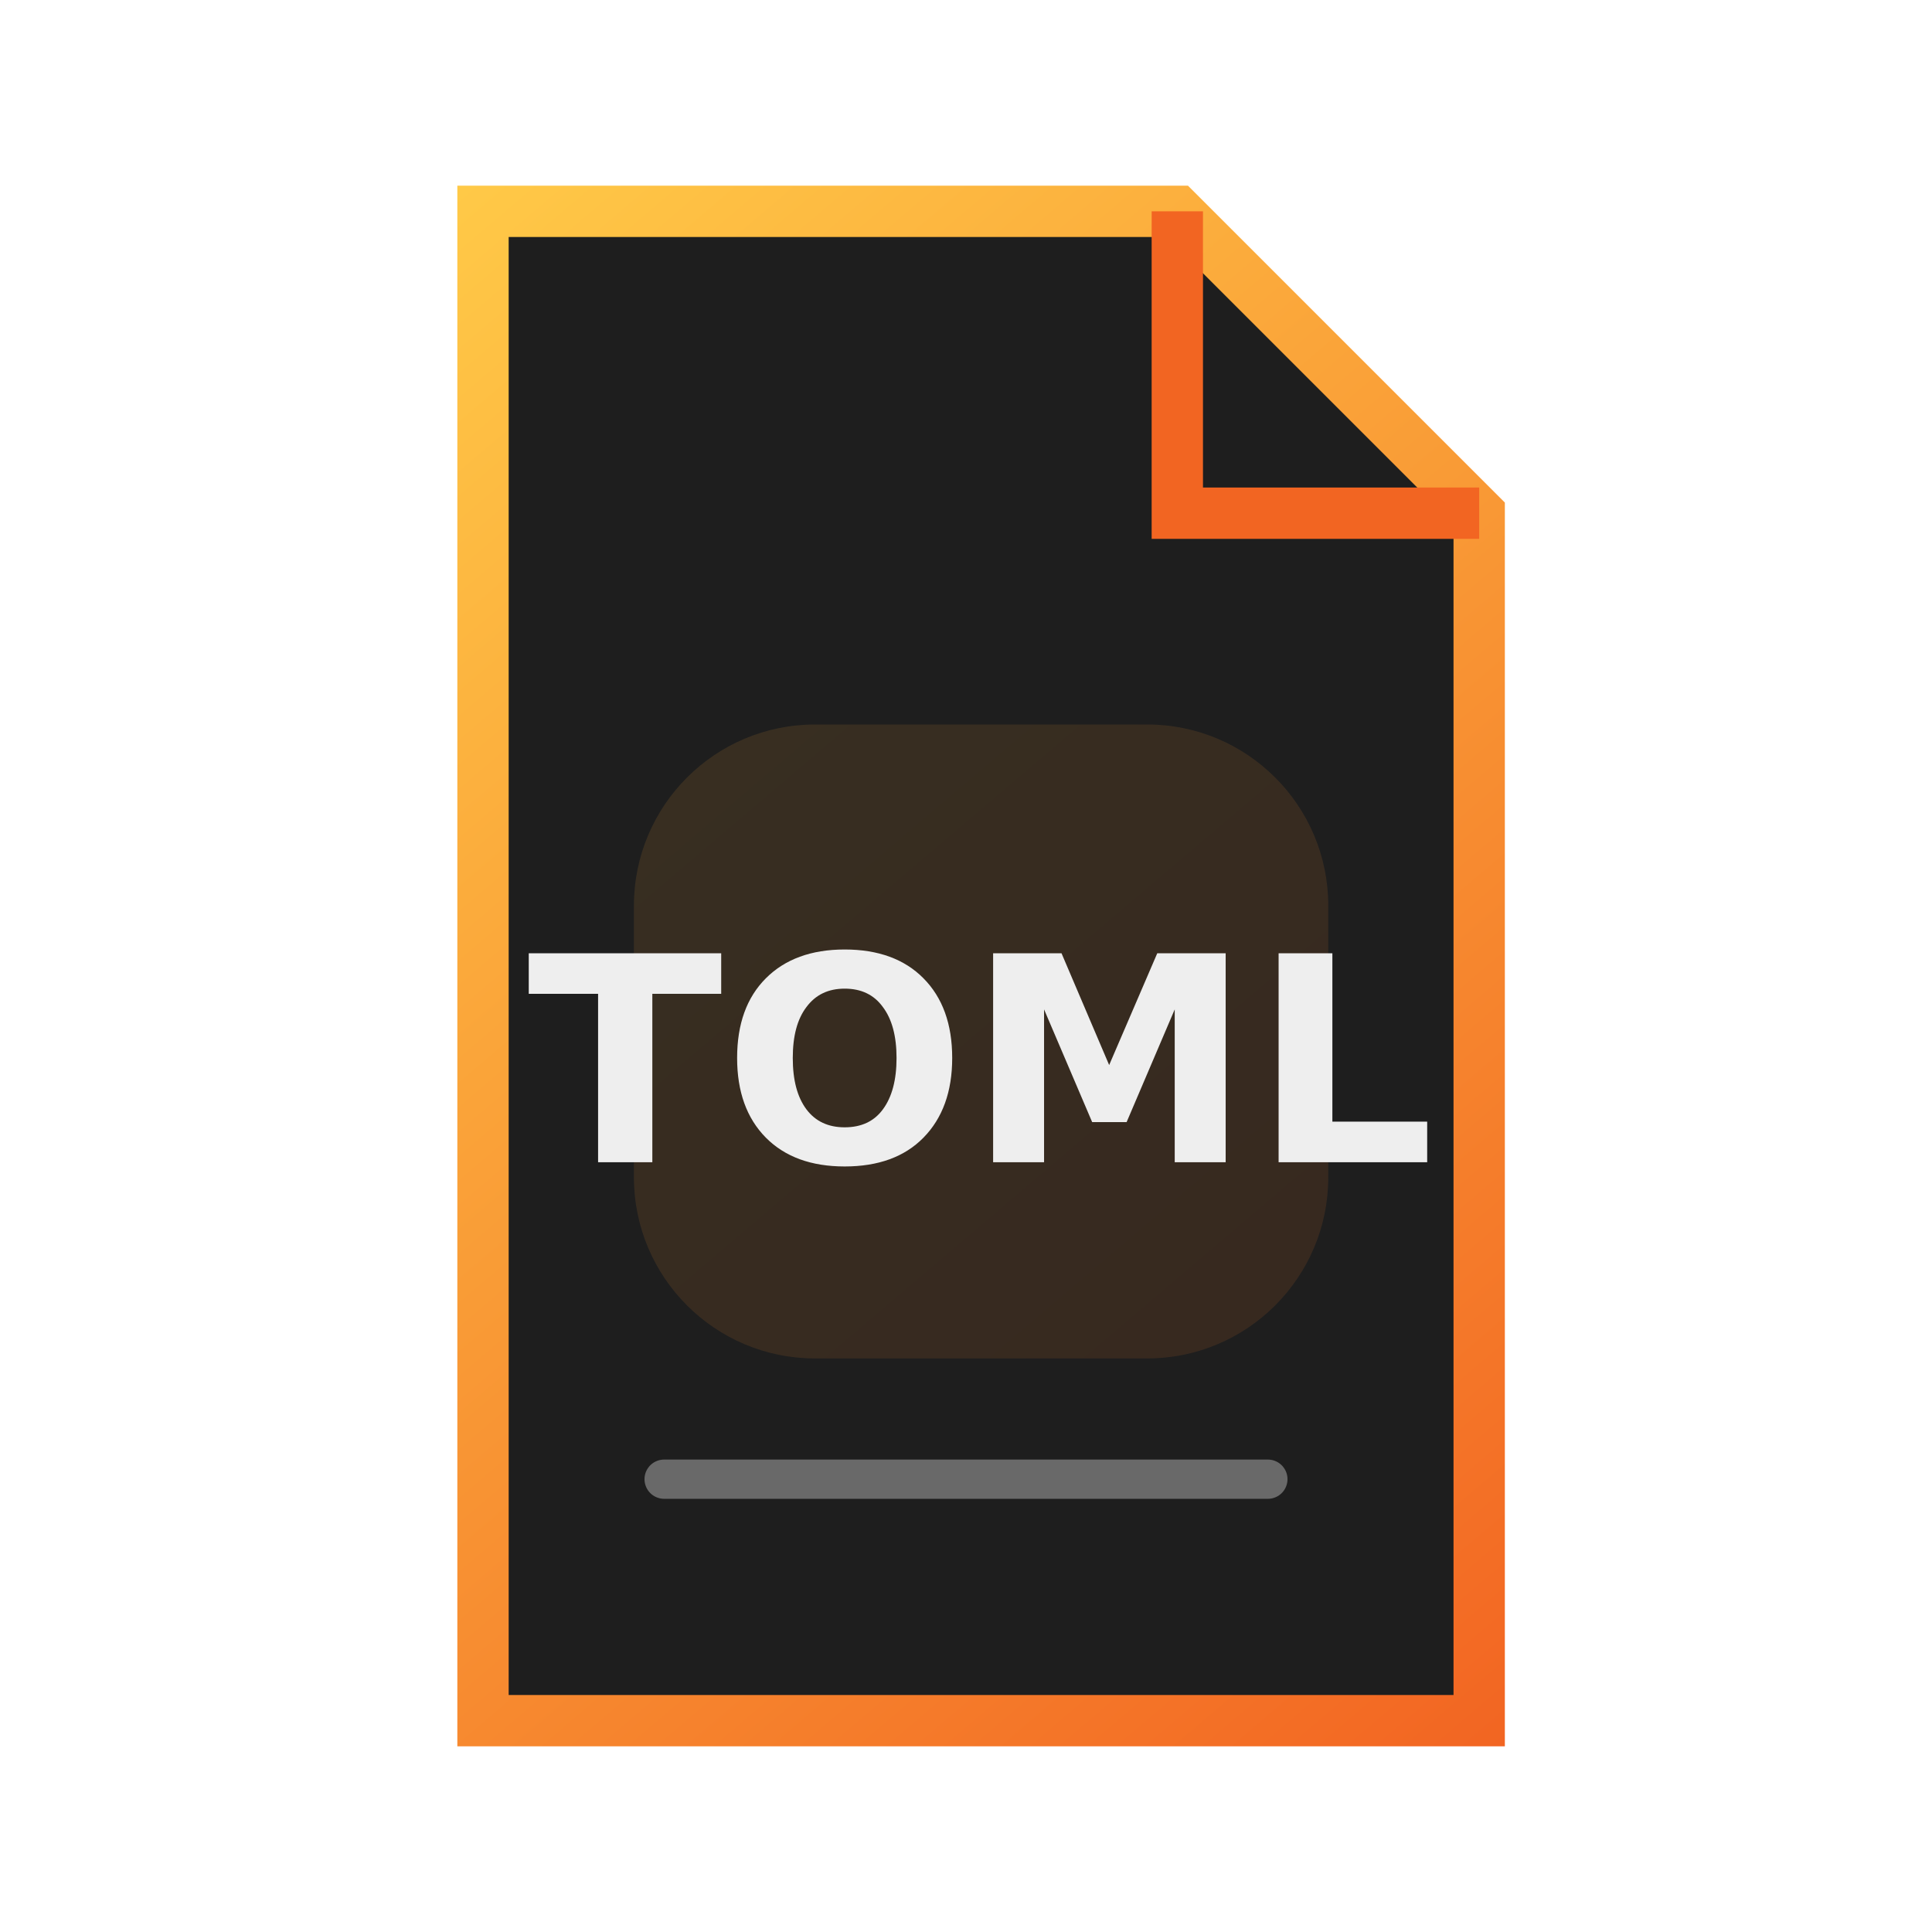
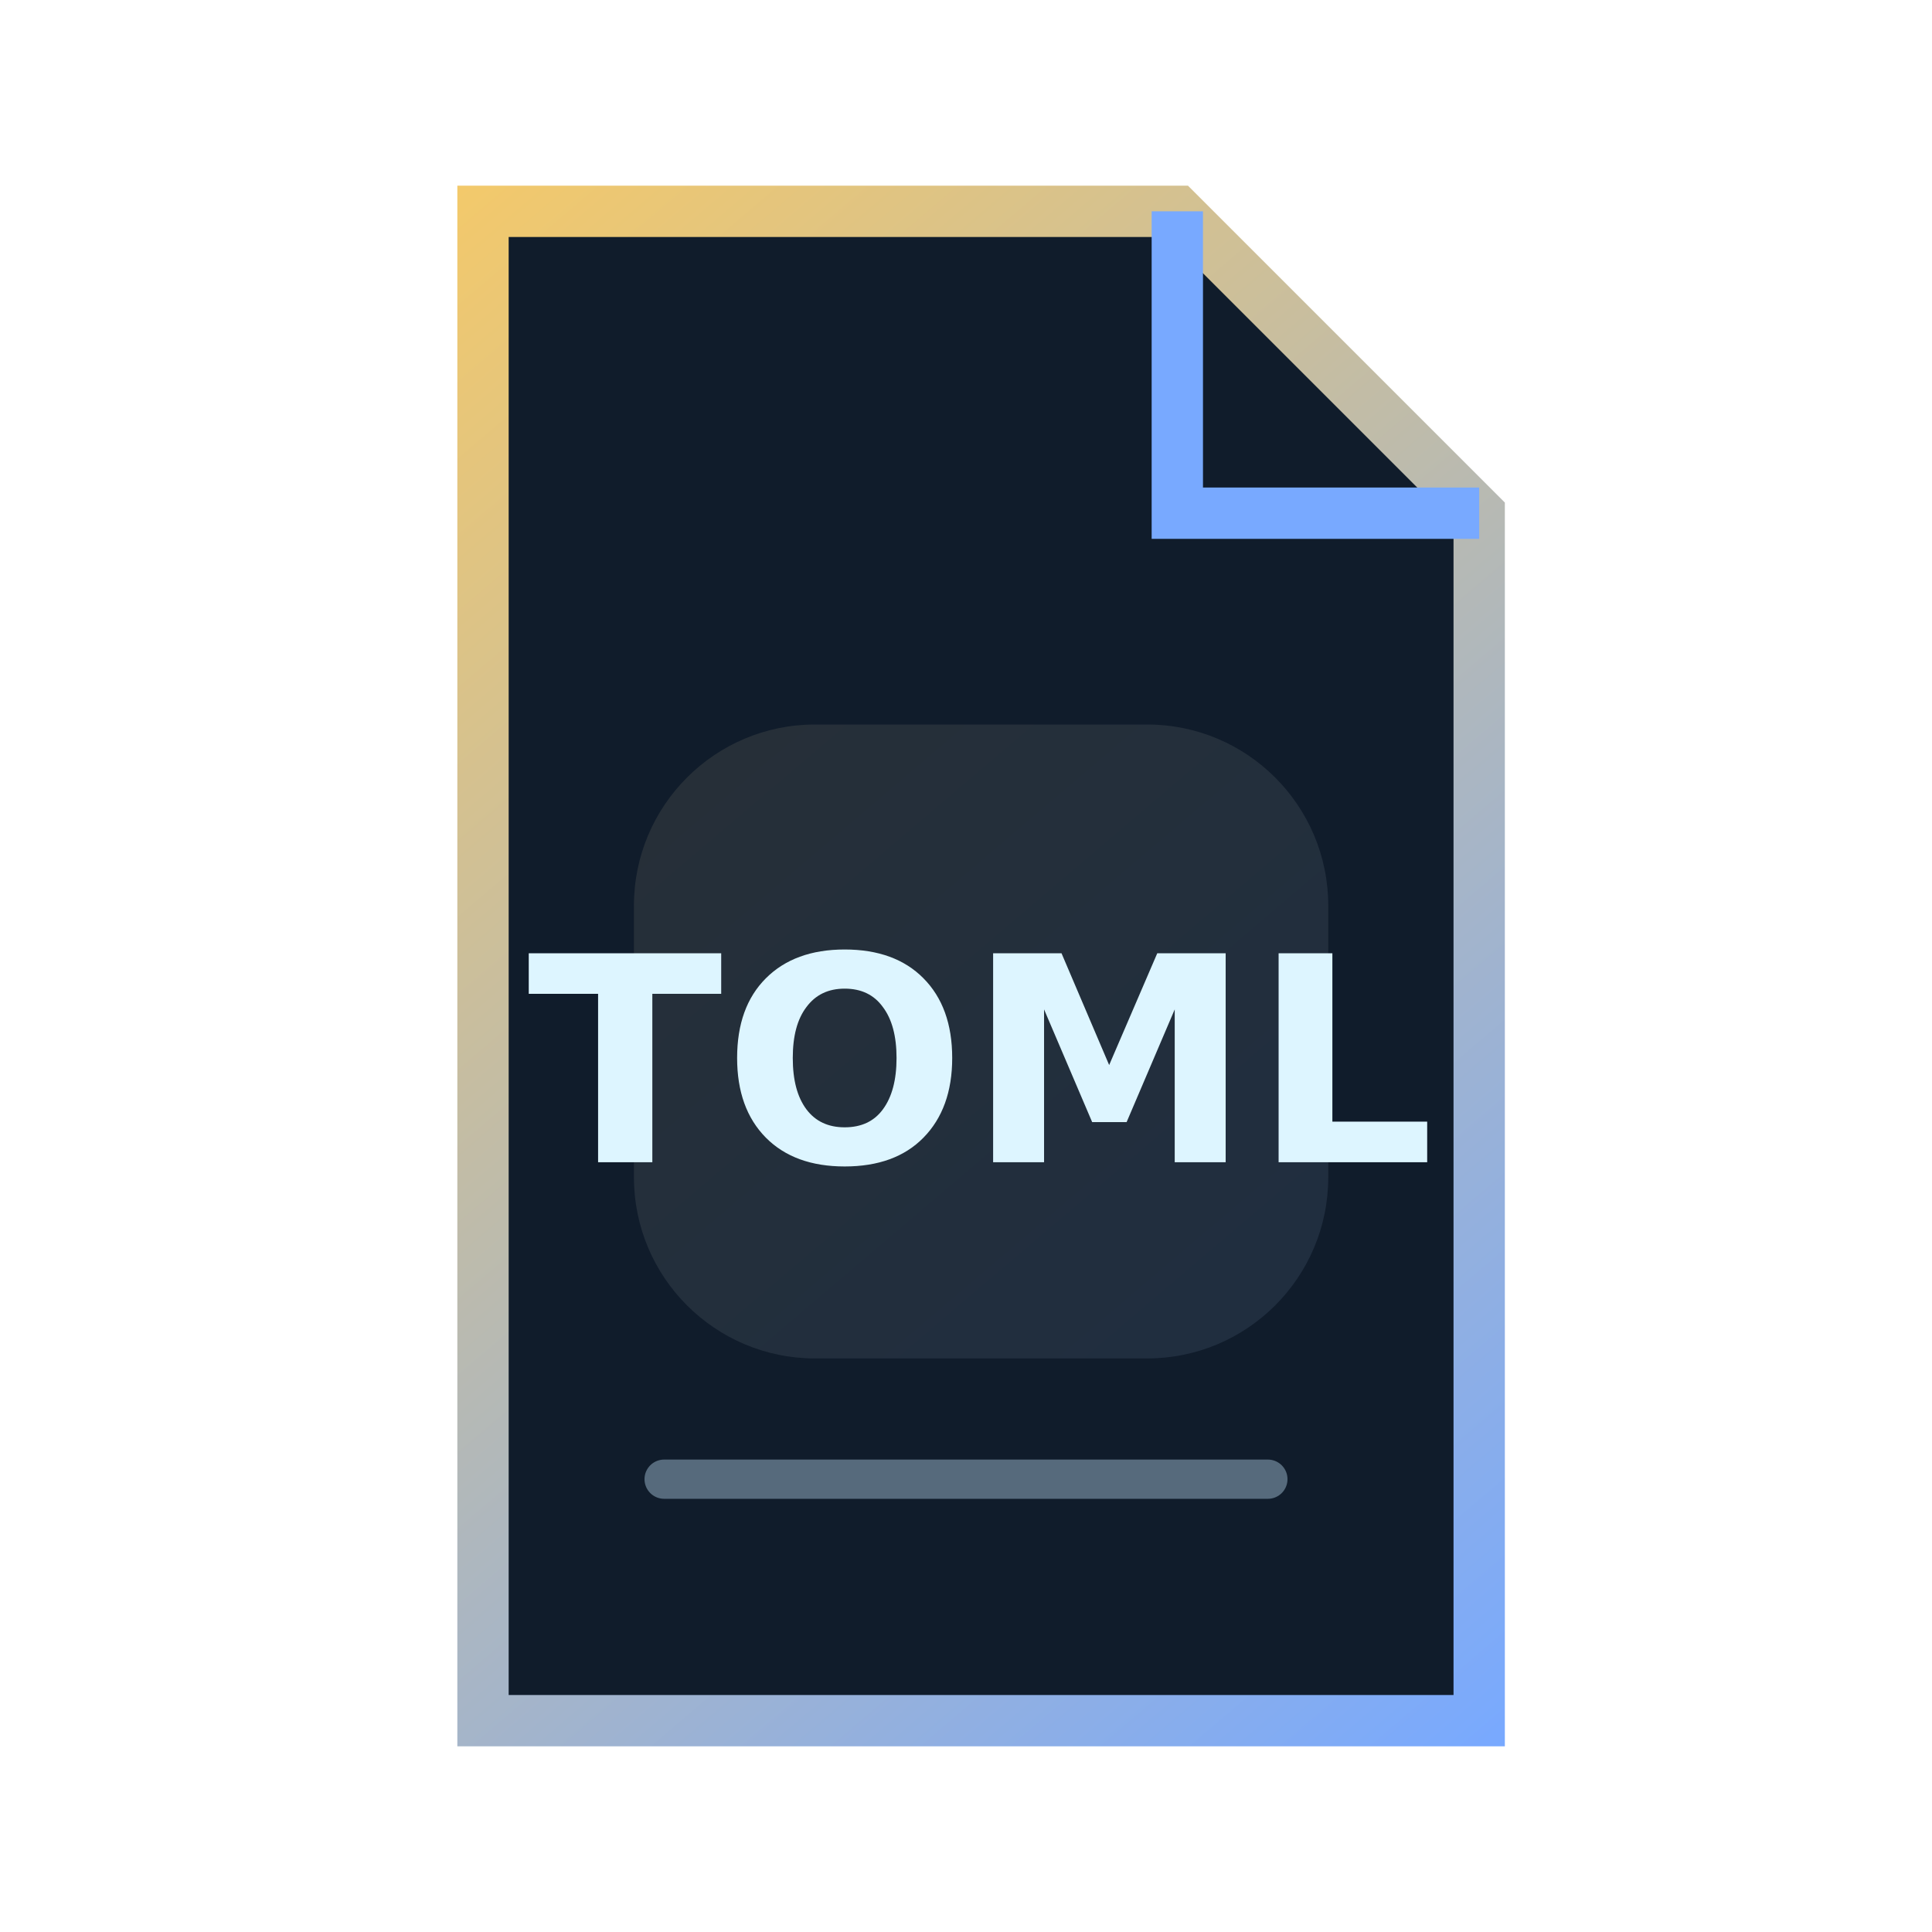
<svg xmlns="http://www.w3.org/2000/svg" width="64" height="64" viewBox="0 0 64 64">
  <defs>
    <linearGradient id="g" x1="12" y1="9" x2="52" y2="56" gradientUnits="userSpaceOnUse">
-       <stop offset="0" stop-color="#FFC947" />
-       <stop offset="1" stop-color="#F26522" />
+       <stop offset="0" stop-color="#F3C96B" />
+       <stop offset="1" stop-color="#78A9FF" />
    </linearGradient>
  </defs>
-   <path d="M16 7h23l10 10v40H16z" fill="#1E1E1E" stroke="url(#g)" stroke-width="1.7" />
-   <path d="M39 7v10h10" fill="none" stroke="#F26522" stroke-width="1.7" />
+   <path d="M16 7h23l10 10v40H16z" fill="#101C2B" stroke="url(#g)" stroke-width="1.7" />
+   <path d="M39 7v10h10" fill="none" stroke="#78A9FF" stroke-width="1.7" />
  <rect x="21" y="24" width="23" height="21" rx="6" fill="url(#g)" opacity=".12" />
-   <text x="32.5" y="38.5" text-anchor="middle" font-family="DejaVu Sans, sans-serif" font-size="9.5" font-weight="700" fill="#EEEEEE">TOML</text>
-   <path d="M22 49h20" stroke="#E3E3E3" stroke-width="1.3" opacity=".38" stroke-linecap="round" />
+   <text x="32.5" y="38.5" text-anchor="middle" font-family="DejaVu Sans, sans-serif" font-size="9.5" font-weight="700" fill="#DDF5FF">TOML</text>
+   <path d="M22 49h20" stroke="#C7E9FF" stroke-width="1.3" opacity=".38" stroke-linecap="round" />
</svg>
